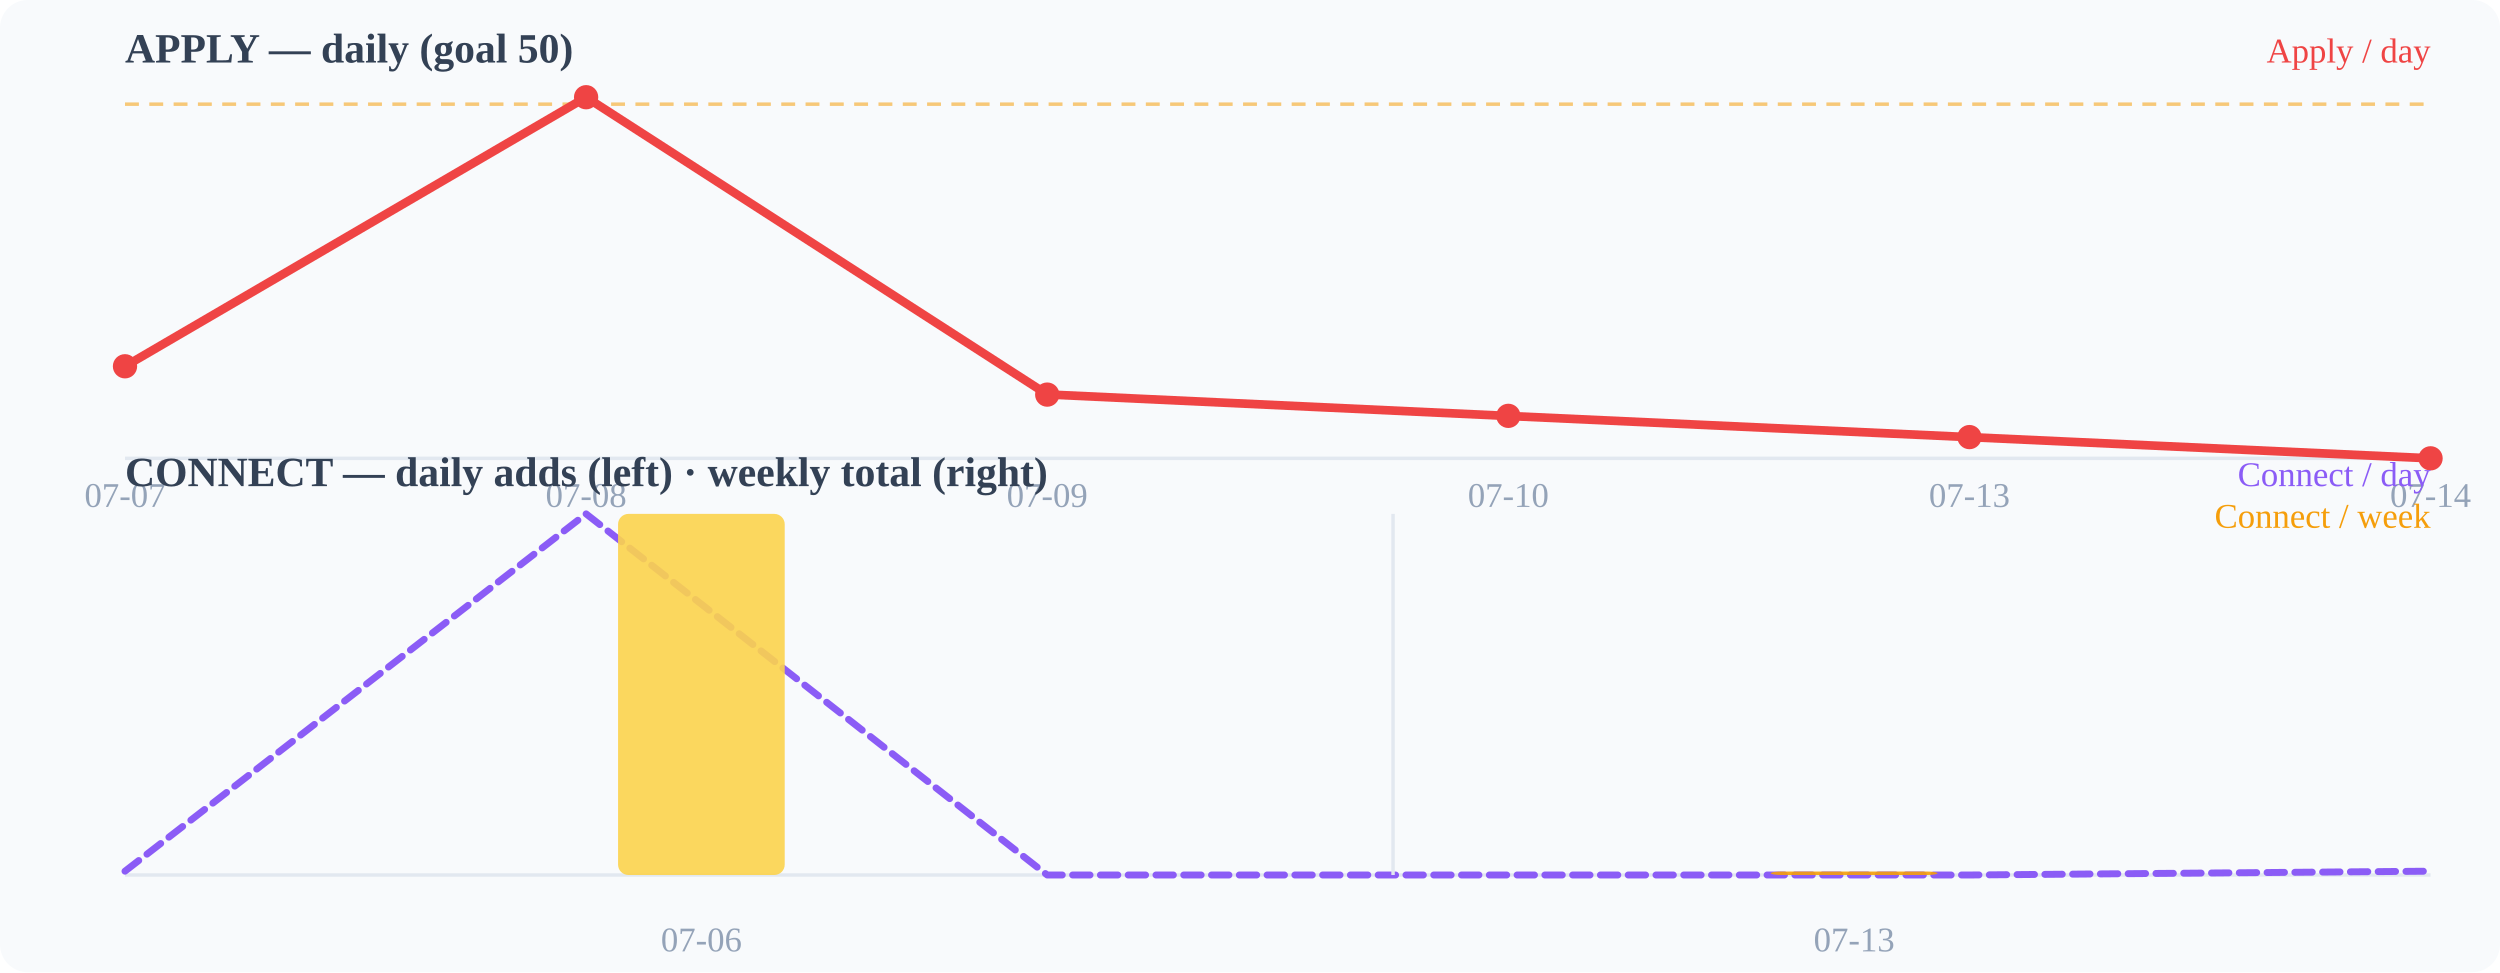
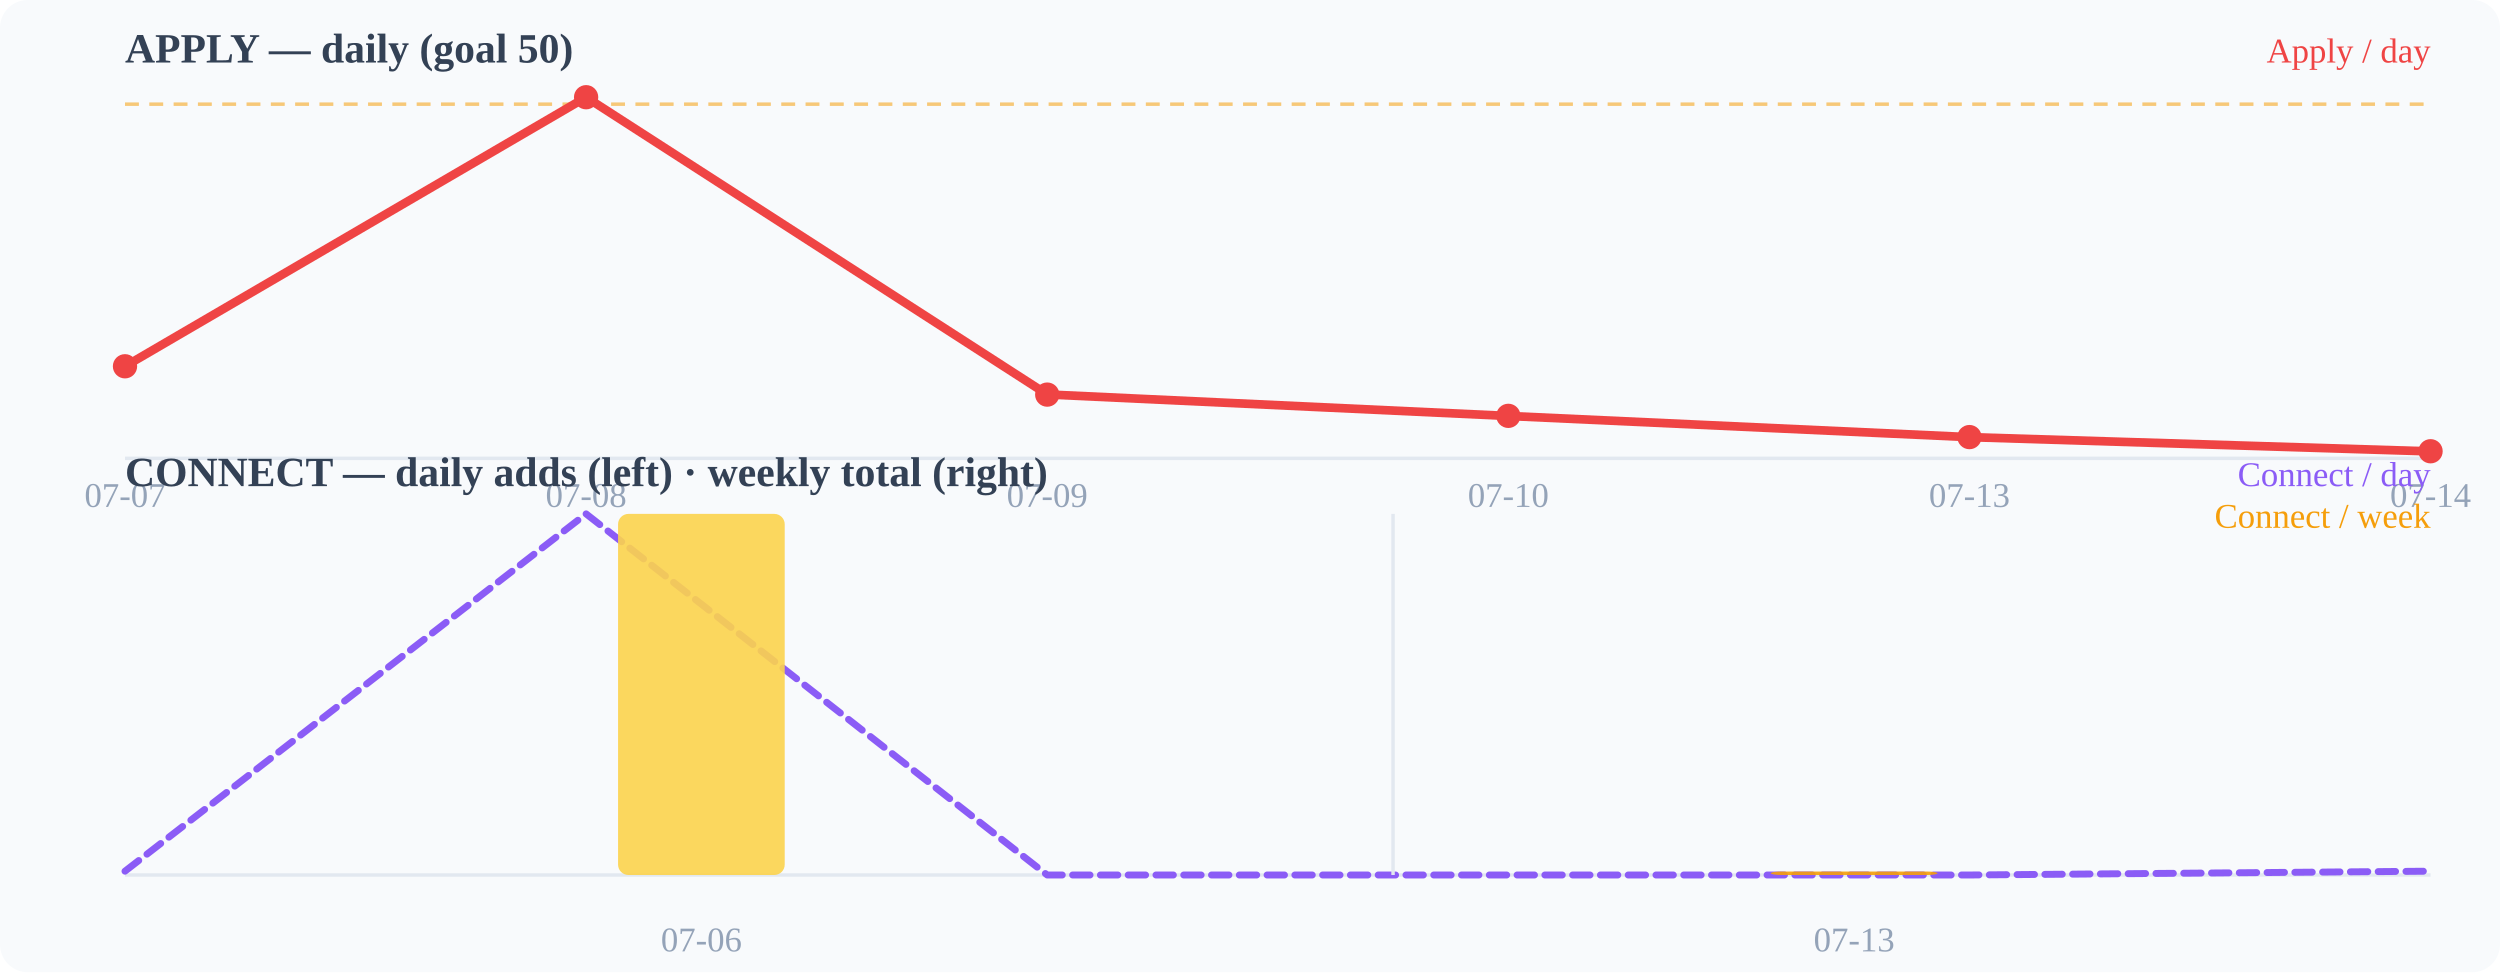
<svg xmlns="http://www.w3.org/2000/svg" width="720" height="280" viewBox="0 0 720 280">
  <rect width="720" height="280" fill="#f8fafc" rx="8" />
  <text x="36" y="18" font-size="12" font-weight="600" fill="#334155">APPLY — daily (goal 50)</text>
  <line x1="36" y1="132" x2="700" y2="132" stroke="#e2e8f0" stroke-width="1" />
  <line x1="36" y1="30.0" x2="700" y2="30.0" stroke="#f59e0b" stroke-width="1" stroke-dasharray="4 3" opacity="0.55" />
-   <polyline points="36.0,105.5 168.8,28.0 301.6,113.6 434.4,119.8 567.2,125.9 700.0,132.0" fill="none" stroke="#ef4444" stroke-width="2.5" stroke-linecap="round" stroke-linejoin="round" />
+   <polyline points="36.0,105.5 168.8,28.0 301.6,113.6 434.4,119.8 567.2,125.9 700.0,130.0" fill="none" stroke="#ef4444" stroke-width="2.5" stroke-linecap="round" stroke-linejoin="round" />
  <circle cx="36" cy="105.49" r="3.5" fill="#ef4444" />
  <circle cx="168.8" cy="28" r="3.5" fill="#ef4444" />
  <circle cx="301.6" cy="113.647" r="3.5" fill="#ef4444" />
  <circle cx="434.4" cy="119.765" r="3.5" fill="#ef4444" />
  <circle cx="567.2" cy="125.882" r="3.5" fill="#ef4444" />
-   <circle cx="700" cy="132" r="3.5" fill="#ef4444" />
+   <circle cx="700" cy="129.961" r="3.5" fill="#ef4444" />
  <text x="36" y="146" font-size="10" fill="#94a3b8" text-anchor="middle">07-07</text>
  <text x="168.8" y="146" font-size="10" fill="#94a3b8" text-anchor="middle">07-08</text>
  <text x="301.6" y="146" font-size="10" fill="#94a3b8" text-anchor="middle">07-09</text>
  <text x="434.4" y="146" font-size="10" fill="#94a3b8" text-anchor="middle">07-10</text>
  <text x="567.2" y="146" font-size="10" fill="#94a3b8" text-anchor="middle">07-13</text>
  <text x="700" y="146" font-size="10" fill="#94a3b8" text-anchor="middle">07-14</text>
  <text x="36" y="140" font-size="12" font-weight="600" fill="#334155">CONNECT — daily adds (left) · weekly total (right)</text>
  <line x1="36" y1="252" x2="700" y2="252" stroke="#e2e8f0" stroke-width="1" />
  <polyline points="36.0,250.9 168.8,148.0 301.6,252.0 434.4,252.0 567.2,252.0 700.0,250.9" fill="none" stroke="#8b5cf6" stroke-width="2" stroke-linecap="round" stroke-linejoin="round" stroke-dasharray="5 3" />
  <rect x="178.0" y="148.0" width="48" height="104.0" rx="3" fill="#fcd34d" opacity="0.9" />
  <rect x="510.0" y="251.0" width="48" height="1.0" rx="3" fill="#f59e0b" opacity="0.9" />
  <line x1="401.2" y1="148" x2="401.2" y2="252" stroke="#e2e8f0" stroke-width="1" />
  <text x="202" y="274" font-size="10" fill="#94a3b8" text-anchor="middle">07-06</text>
  <text x="534" y="274" font-size="10" fill="#94a3b8" text-anchor="middle">07-13</text>
  <text x="700" y="18" font-size="10" fill="#ef4444" text-anchor="end">Apply / day</text>
  <text x="700" y="140" font-size="10" fill="#8b5cf6" text-anchor="end">Connect / day</text>
  <text x="700" y="152" font-size="10" fill="#f59e0b" text-anchor="end">Connect / week</text>
</svg>
